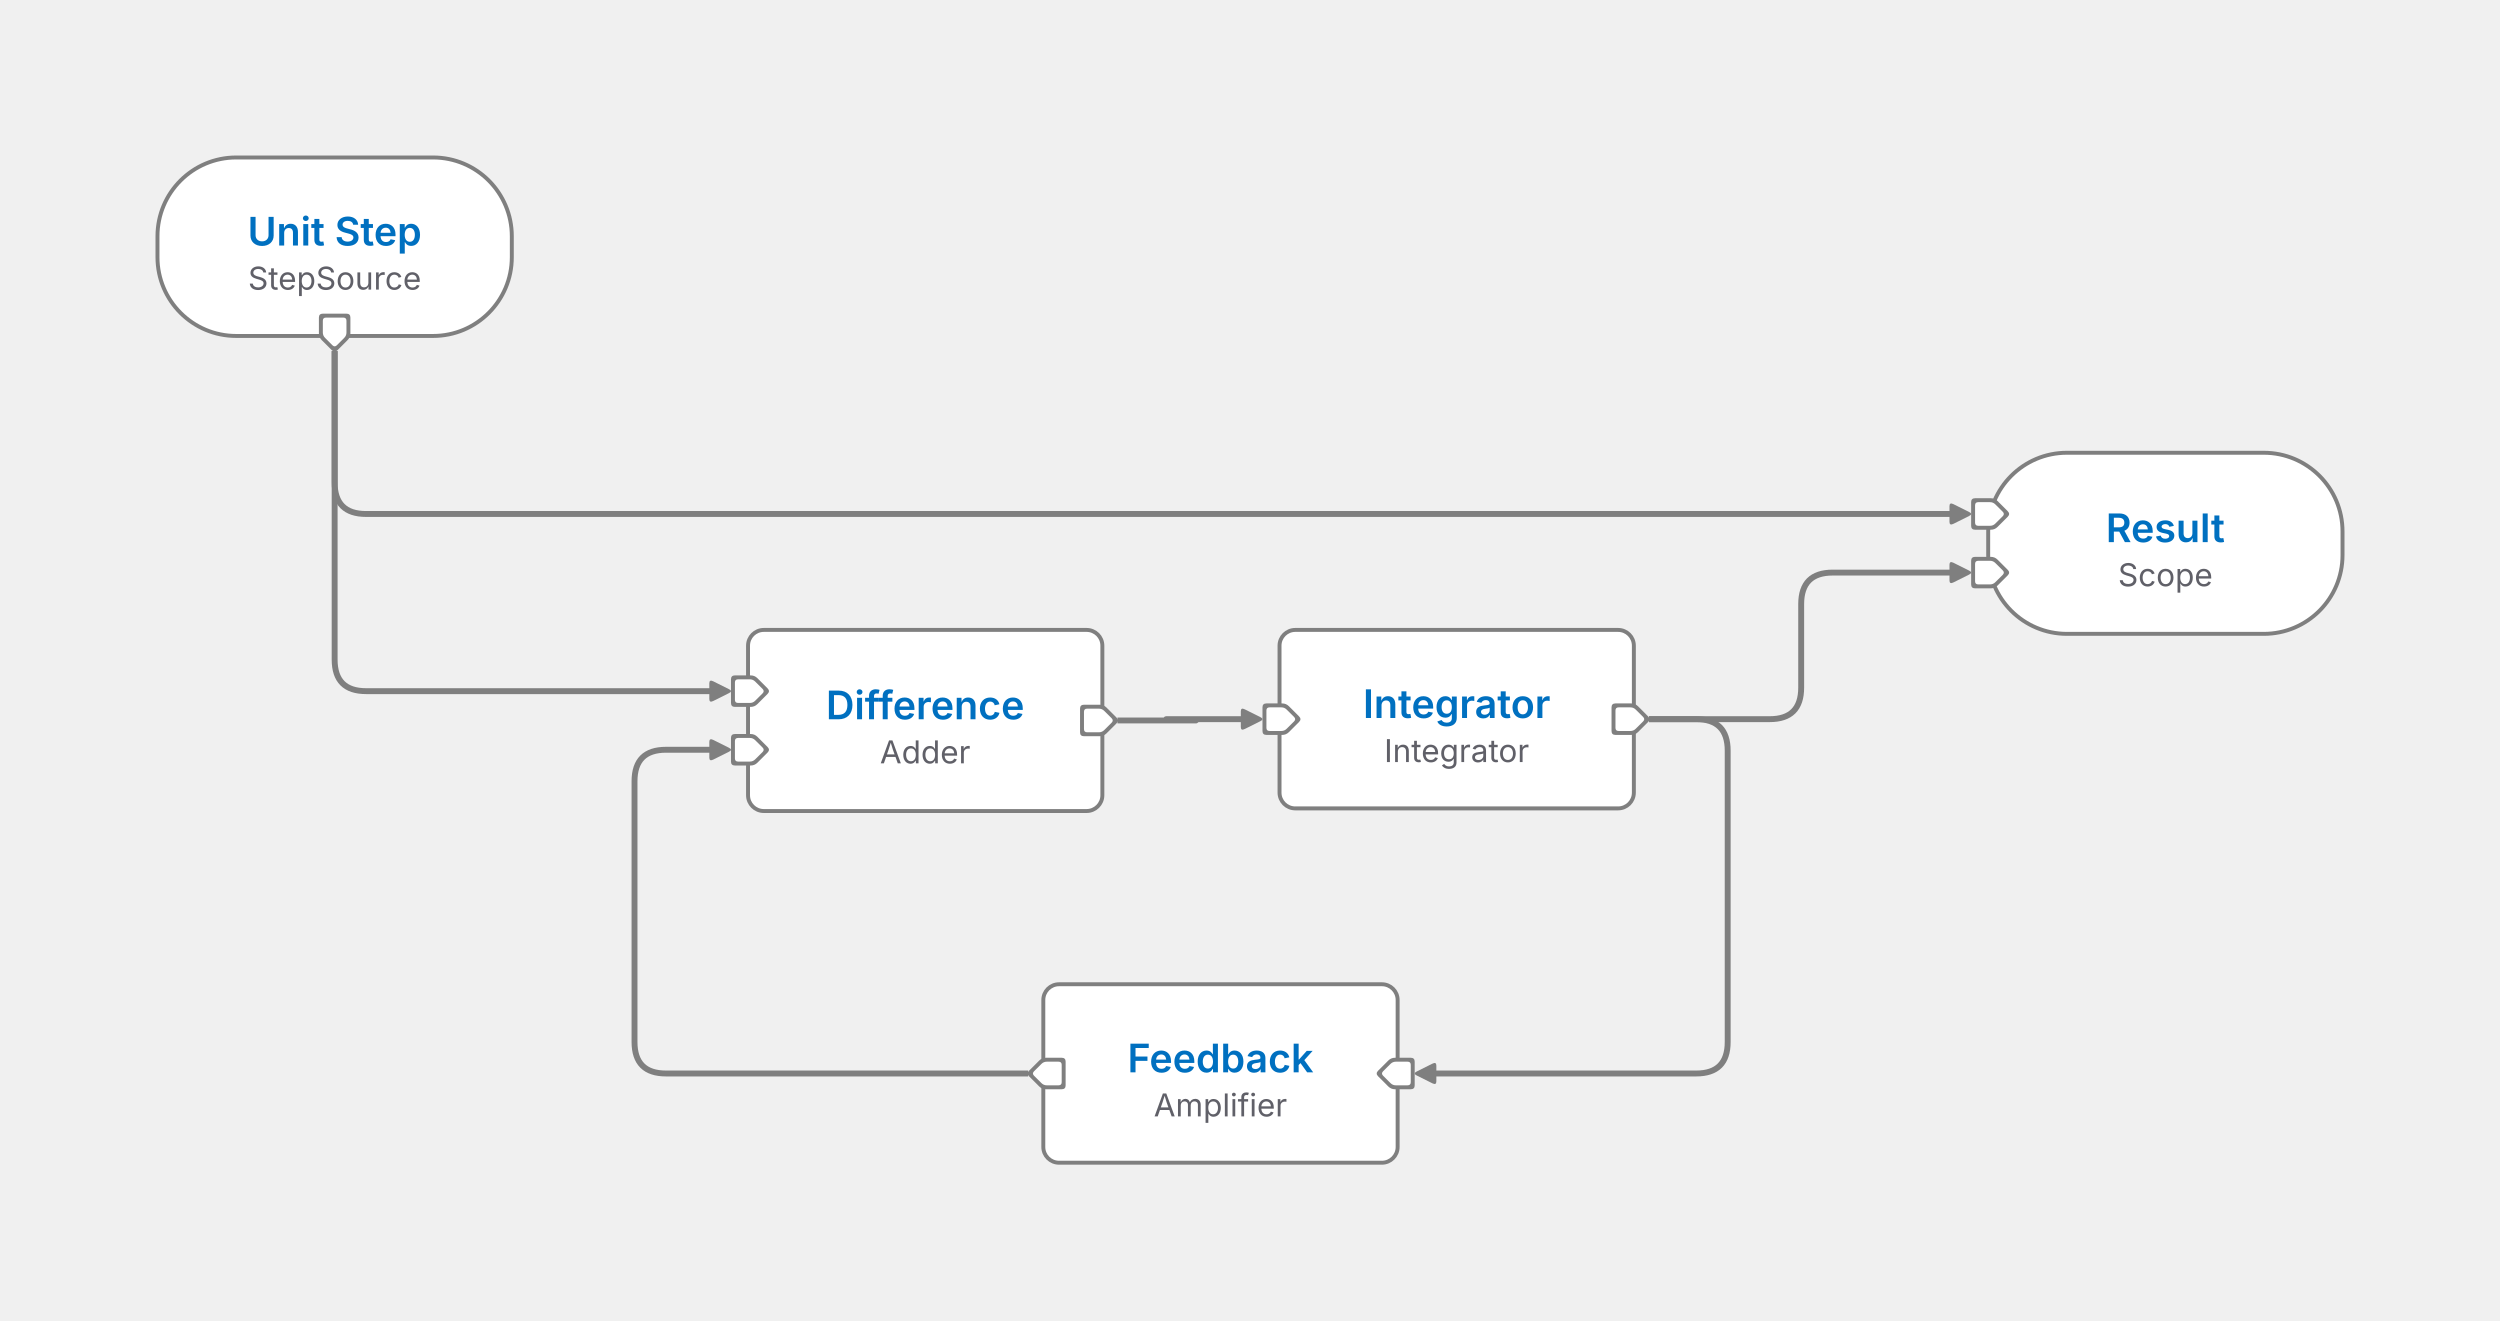
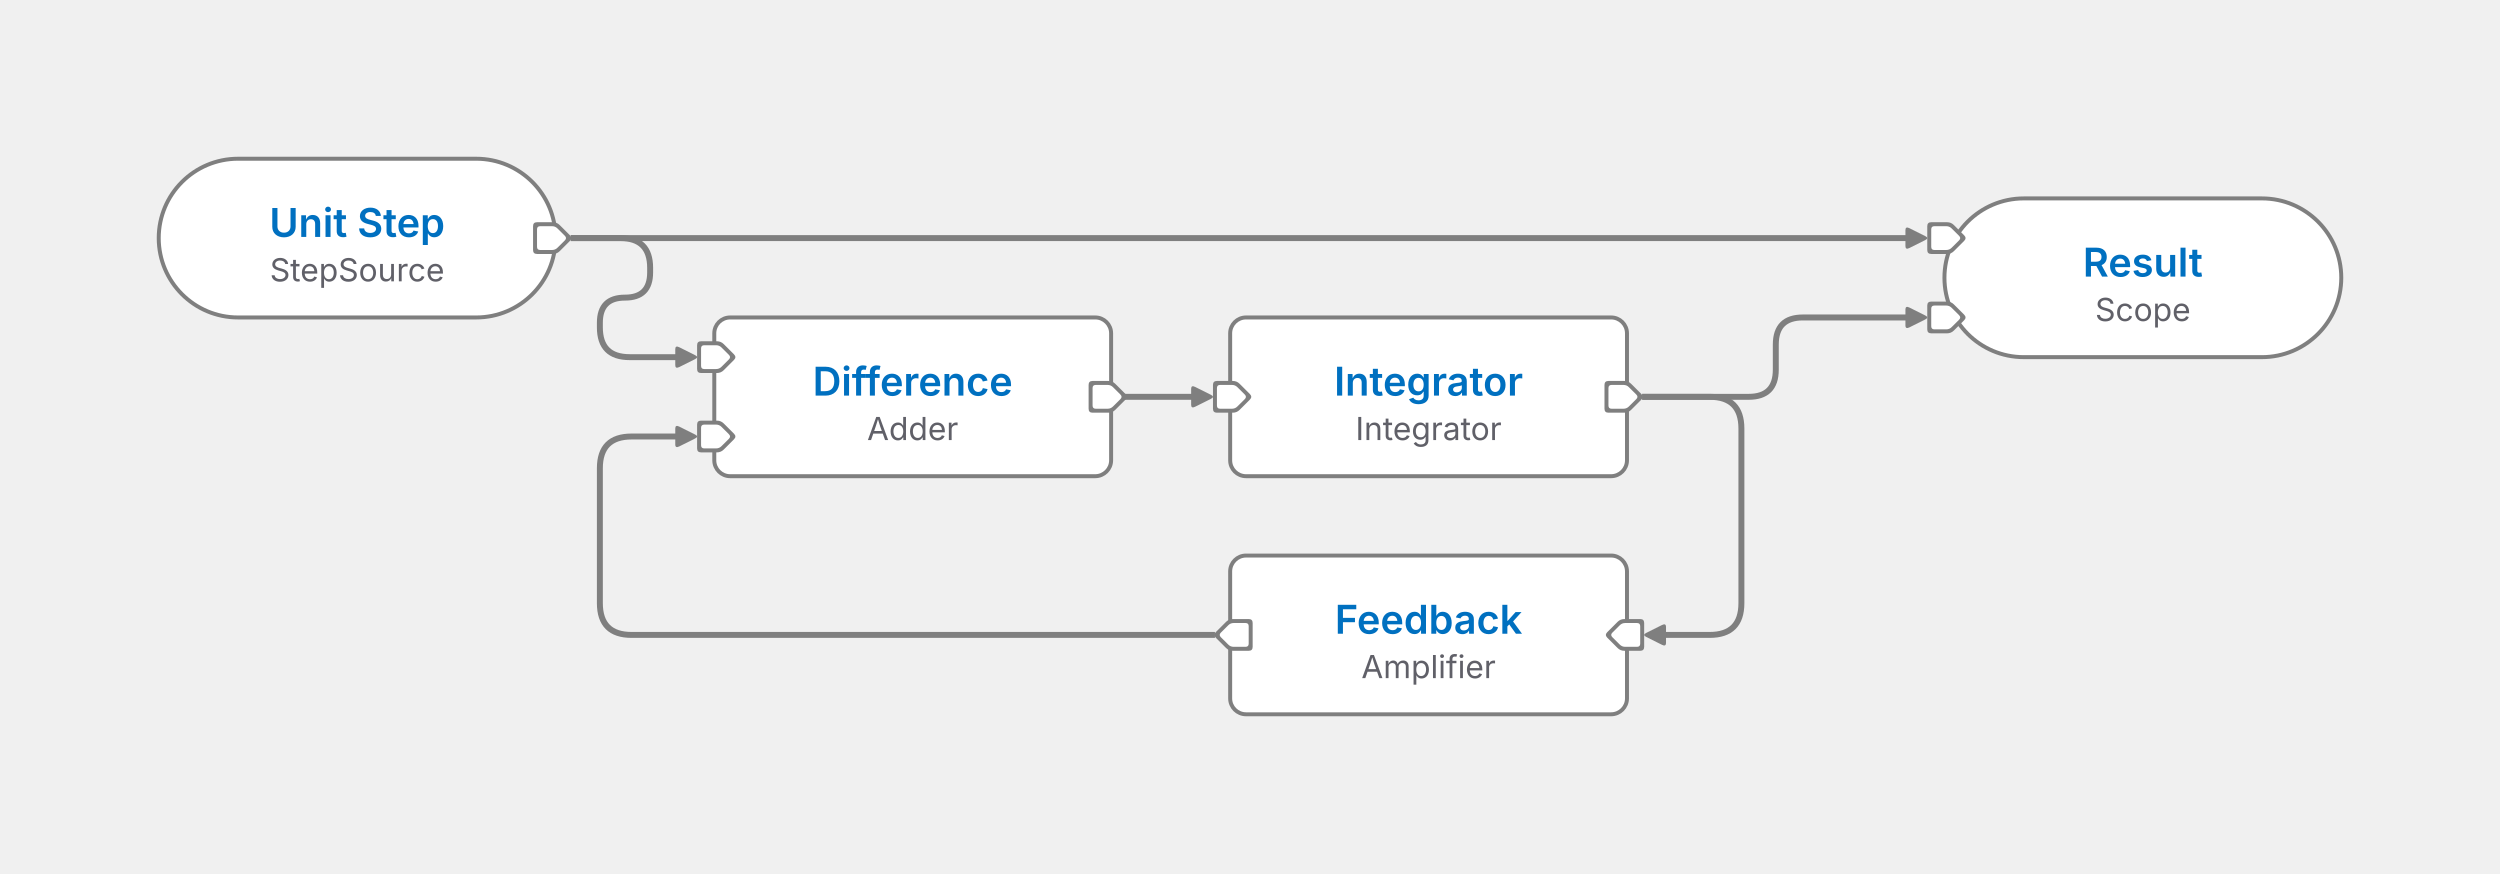
- <svg xmlns="http://www.w3.org/2000/svg" width="635" height="335.333" viewBox="635 230 635 335.333">
+ <svg xmlns="http://www.w3.org/2000/svg" width="630" height="220" viewBox="610 300 630 220">
  <g class="edges">
    <g class="edge">
-       <path d="M918.833 413L 938.75,413Q 938.833,413 938.833,412.917L 938.833,412.917Q 938.833,412.833 938.75,412.833L 931.25,412.833Q 931.167,412.833 931.167,412.75L 931.167,412.75Q 931.167,412.667 931.25,412.667L951.167 412.667" fill="none" stroke="#7F7F7F" stroke-width="1.5" />
-       <g transform="translate(951.1667, 412.6667) rotate(0) translate(5, 0)">
+       <path d="M893.833 400L913.833 400L913.833 400L891.167 400L891.167 400L911.167 400" fill="none" stroke="#7F7F7F" stroke-width="1.5" />
+       <g transform="translate(911.1667, 400) rotate(0) translate(5, 0)">
        <path d="M -5 -2.5 L -1 -0.5 Q 0 0 -1 0.5 L -5 2.5 Q -6 3 -6 2 L -6 -2 Q -6 -3 -5 -2.5 Z" fill="#7F7F7F" />
      </g>
    </g>
    <g class="edge">
-       <path d="M1053.833 412.667L 1065.833,412.667Q 1073.833,412.667 1073.833,420.667L 1073.833,494.667Q 1073.833,502.667 1065.833,502.667L1018.833 502.667L998.833 502.667" fill="none" stroke="#7F7F7F" stroke-width="1.5" />
-       <g transform="translate(998.8333, 502.6667) rotate(180) translate(5, 0)">
+       <path d="M1023.833 400L1028.833 400L 1040.833,400Q 1048.833,400 1048.833,408L 1048.833,452Q 1048.833,460 1040.833,460L1028.833 460" fill="none" stroke="#7F7F7F" stroke-width="1.5" />
+       <g transform="translate(1028.833, 460) rotate(180) translate(5, 0)">
        <path d="M -5 -2.5 L -1 -0.5 Q 0 0 -1 0.5 L -5 2.5 Q -6 3 -6 2 L -6 -2 Q -6 -3 -5 -2.5 Z" fill="#7F7F7F" />
      </g>
    </g>
    <g class="edge">
-       <path d="M896.167 502.667L876.167 502.667L 804.167,502.667Q 796.167,502.667 796.167,494.667L 796.167,428.438Q 796.167,420.438 804.167,420.438L816.167 420.438" fill="none" stroke="#7F7F7F" stroke-width="1.5" />
-       <g transform="translate(816.1667, 420.4375) rotate(0) translate(5, 0)">
+       <path d="M916.167 460L896.167 460L 769.167,460Q 761.167,460 761.167,452L 761.167,418Q 761.167,410 769.167,410L781.167 410" fill="none" stroke="#7F7F7F" stroke-width="1.5" />
+       <g transform="translate(781.1666, 410) rotate(0) translate(5, 0)">
        <path d="M -5 -2.5 L -1 -0.5 Q 0 0 -1 0.5 L -5 2.5 Q -6 3 -6 2 L -6 -2 Q -6 -3 -5 -2.5 Z" fill="#7F7F7F" />
      </g>
    </g>
    <g class="edge">
-       <path d="M720 319.167L720 339.167L 720,397.552Q 720,405.552 728,405.552L796.167 405.552L816.167 405.552" fill="none" stroke="#7F7F7F" stroke-width="1.5" />
-       <g transform="translate(816.1667, 405.5521) rotate(0) translate(5, 0)">
+       <path d="M753.833 360L 766.333,360Q 773.833,360 773.833,367.5L 773.833,368.667Q 773.833,375 767.5,375L 767.5,375Q 761.167,375 761.167,381.333L 761.167,382.5Q 761.167,390 768.667,390L781.167 390" fill="none" stroke="#7F7F7F" stroke-width="1.5" />
+       <g transform="translate(781.1666, 390) rotate(0) translate(5, 0)">
        <path d="M -5 -2.5 L -1 -0.5 Q 0 0 -1 0.5 L -5 2.5 Q -6 3 -6 2 L -6 -2 Q -6 -3 -5 -2.5 Z" fill="#7F7F7F" />
      </g>
    </g>
    <g class="edge">
-       <path d="M1053.833 412.667L1073.833 412.667L 1084.5,412.667Q 1092.5,412.667 1092.5,404.667L 1092.5,383.438Q 1092.5,375.438 1100.5,375.438L1111.167 375.438L1131.167 375.438" fill="none" stroke="#7F7F7F" stroke-width="1.5" />
-       <g transform="translate(1131.167, 375.4375) rotate(0) translate(5, 0)">
+       <path d="M1023.833 400L1043.833 400L 1050.667,400Q 1057.5,400 1057.5,393.167L 1057.5,386.833Q 1057.5,380 1064.333,380L1071.167 380L1091.167 380" fill="none" stroke="#7F7F7F" stroke-width="1.5" />
+       <g transform="translate(1091.167, 380) rotate(0) translate(5, 0)">
        <path d="M -5 -2.5 L -1 -0.5 Q 0 0 -1 0.5 L -5 2.5 Q -6 3 -6 2 L -6 -2 Q -6 -3 -5 -2.5 Z" fill="#7F7F7F" />
      </g>
    </g>
    <g class="edge">
-       <path d="M720 319.167L720 339.167L 720,352.552Q 720,360.552 728,360.552L1111.167 360.552L1131.167 360.552" fill="none" stroke="#7F7F7F" stroke-width="1.5" />
-       <g transform="translate(1131.167, 360.5521) rotate(0) translate(5, 0)">
+       <path d="M753.833 360L773.833 360L 922.5,360Q 922.5,360 922.5,360L 922.5,360Q 922.5,360 922.5,360L1071.167 360L1091.167 360" fill="none" stroke="#7F7F7F" stroke-width="1.5" />
+       <g transform="translate(1091.167, 360) rotate(0) translate(5, 0)">
        <path d="M -5 -2.5 L -1 -0.5 Q 0 0 -1 0.5 L -5 2.5 Q -6 3 -6 2 L -6 -2 Q -6 -3 -5 -2.5 Z" fill="#7F7F7F" />
      </g>
    </g>
  </g>
  <g class="nodes">
    <g class="node" data-id="c03d0b76-28b8-4406-8f0a-ef81b732854d">
-       <rect x="825" y="390" width="90" height="46" rx="4" fill="#ffffff" />
-       <rect x="825" y="390" width="90" height="46" rx="4" fill="none" stroke="#7F7F7F" stroke-width="1" />
-       <text x="870" y="409" text-anchor="middle" dominant-baseline="middle" fill="#0070C0" font-size="10" font-weight="600" font-family="system-ui, -apple-system, sans-serif">Difference</text>
-       <text x="870" y="421" text-anchor="middle" dominant-baseline="middle" fill="#606068" font-size="8" font-family="system-ui, -apple-system, sans-serif">Adder</text>
-       <g transform="translate(820.67, 401.55)">
+       <rect x="790" y="380" width="100" height="40" rx="4" fill="#ffffff" />
+       <rect x="790" y="380" width="100" height="40" rx="4" fill="none" stroke="#7F7F7F" stroke-width="1" />
+       <text x="840" y="396" text-anchor="middle" dominant-baseline="middle" fill="#0070C0" font-size="10" font-weight="600" font-family="system-ui, -apple-system, sans-serif">Difference</text>
+       <text x="840" y="408" text-anchor="middle" dominant-baseline="middle" fill="#606068" font-size="8" font-family="system-ui, -apple-system, sans-serif">Adder</text>
+       <g transform="translate(785.67, 386.00)">
        <path d="M 1.00 0.00 L 5.00 0.00 Q 6.00 0.00 6.71 0.71 L 9.29 3.29 Q 10.00 4.00 9.29 4.71 L 6.71 7.29 Q 6.00 8.00 5.00 8.00 L 1.00 8.00 Q 0.00 8.00 0.00 7.00 L 0.00 1.00 Q 0.00 0.00 1.00 0.00 Z" fill="#7F7F7F" />
        <path d="M 0.80 0.00 L 3.79 0.00 Q 4.59 0.00 5.15 0.57 L 7.02 2.43 Q 7.59 3.00 7.02 3.57 L 5.15 5.43 Q 4.59 6.00 3.79 6.00 L 0.80 6.00 Q 0.00 6.00 0.00 5.20 L 0.00 0.80 Q 0.00 0.00 0.80 0.00 Z" fill="#ffffff" transform="translate(1, 1)" />
      </g>
-       <g transform="translate(820.67, 416.44)">
+       <g transform="translate(785.67, 406.00)">
        <path d="M 1.00 0.00 L 5.00 0.00 Q 6.00 0.00 6.71 0.71 L 9.29 3.29 Q 10.00 4.00 9.29 4.71 L 6.71 7.29 Q 6.00 8.00 5.00 8.00 L 1.00 8.00 Q 0.00 8.00 0.00 7.00 L 0.00 1.00 Q 0.00 0.00 1.00 0.00 Z" fill="#7F7F7F" />
        <path d="M 0.80 0.00 L 3.79 0.00 Q 4.59 0.00 5.15 0.57 L 7.02 2.43 Q 7.59 3.00 7.02 3.57 L 5.15 5.43 Q 4.59 6.00 3.79 6.00 L 0.80 6.00 Q 0.00 6.00 0.00 5.20 L 0.00 0.80 Q 0.00 0.00 0.80 0.00 Z" fill="#ffffff" transform="translate(1, 1)" />
      </g>
-       <g transform="translate(909.33, 409.00)">
+       <g transform="translate(884.33, 396.00)">
        <path d="M 1.00 0.00 L 5.00 0.00 Q 6.00 0.00 6.71 0.71 L 9.29 3.29 Q 10.00 4.00 9.29 4.71 L 6.71 7.29 Q 6.00 8.00 5.00 8.00 L 1.00 8.00 Q 0.00 8.00 0.00 7.00 L 0.00 1.00 Q 0.00 0.00 1.00 0.00 Z" fill="#7F7F7F" />
        <path d="M 0.80 0.00 L 3.79 0.00 Q 4.59 0.00 5.15 0.57 L 7.02 2.43 Q 7.59 3.00 7.02 3.57 L 5.15 5.43 Q 4.59 6.00 3.79 6.00 L 0.80 6.00 Q 0.00 6.00 0.00 5.20 L 0.00 0.80 Q 0.00 0.00 0.80 0.00 Z" fill="#ffffff" transform="translate(1, 1)" />
      </g>
    </g>
    <g class="node" data-id="e0f91e8f-e0ec-48e5-a2eb-68bb72f6152f">
-       <rect x="900" y="480" width="90" height="45.333" rx="4" fill="#ffffff" />
-       <rect x="900" y="480" width="90" height="45.333" rx="4" fill="none" stroke="#7F7F7F" stroke-width="1" />
-       <text x="945" y="498.667" text-anchor="middle" dominant-baseline="middle" fill="#0070C0" font-size="10" font-weight="600" font-family="system-ui, -apple-system, sans-serif">Feedback</text>
-       <text x="945" y="510.667" text-anchor="middle" dominant-baseline="middle" fill="#606068" font-size="8" font-family="system-ui, -apple-system, sans-serif">Amplifier</text>
-       <g transform="translate(984.33, 498.67)">
+       <rect x="920" y="440" width="100" height="40" rx="4" fill="#ffffff" />
+       <rect x="920" y="440" width="100" height="40" rx="4" fill="none" stroke="#7F7F7F" stroke-width="1" />
+       <text x="970" y="456" text-anchor="middle" dominant-baseline="middle" fill="#0070C0" font-size="10" font-weight="600" font-family="system-ui, -apple-system, sans-serif">Feedback</text>
+       <text x="970" y="468" text-anchor="middle" dominant-baseline="middle" fill="#606068" font-size="8" font-family="system-ui, -apple-system, sans-serif">Amplifier</text>
+       <g transform="translate(1014.33, 456.00)">
        <path d="M 5.00 0.00 L 9.00 0.00 Q 10.00 0.00 10.00 1.00 L 10.00 7.00 Q 10.00 8.00 9.00 8.00 L 5.00 8.00 Q 4.00 8.00 3.29 7.29 L 0.71 4.71 Q 0.00 4.00 0.71 3.29 L 3.29 0.71 Q 4.00 0.00 5.00 0.00 Z" fill="#7F7F7F" />
        <path d="M 4.21 0.00 L 7.20 0.00 Q 8.00 0.00 8.00 0.80 L 8.00 5.20 Q 8.00 6.00 7.20 6.00 L 4.21 6.00 Q 3.41 6.00 2.85 5.43 L 0.98 3.57 Q 0.41 3.00 0.98 2.43 L 2.85 0.57 Q 3.41 0.00 4.21 0.00 Z" fill="#ffffff" transform="translate(1, 1)" />
      </g>
-       <g transform="translate(895.67, 498.67)">
+       <g transform="translate(915.67, 456.00)">
        <path d="M 5.00 0.00 L 9.00 0.00 Q 10.00 0.00 10.00 1.00 L 10.00 7.00 Q 10.00 8.00 9.00 8.00 L 5.00 8.00 Q 4.00 8.00 3.29 7.29 L 0.71 4.71 Q 0.00 4.00 0.71 3.29 L 3.29 0.71 Q 4.00 0.00 5.00 0.00 Z" fill="#7F7F7F" />
        <path d="M 4.21 0.00 L 7.20 0.00 Q 8.00 0.00 8.00 0.80 L 8.00 5.20 Q 8.00 6.00 7.20 6.00 L 4.21 6.00 Q 3.41 6.00 2.85 5.43 L 0.98 3.57 Q 0.41 3.00 0.98 2.43 L 2.85 0.57 Q 3.41 0.00 4.21 0.00 Z" fill="#ffffff" transform="translate(1, 1)" />
      </g>
    </g>
    <g class="node" data-id="353e895d-8dfa-4c17-a752-043d1fc38749">
-       <rect x="960" y="390" width="90" height="45.333" rx="4" fill="#ffffff" />
-       <rect x="960" y="390" width="90" height="45.333" rx="4" fill="none" stroke="#7F7F7F" stroke-width="1" />
-       <text x="1005" y="408.667" text-anchor="middle" dominant-baseline="middle" fill="#0070C0" font-size="10" font-weight="600" font-family="system-ui, -apple-system, sans-serif">Integrator</text>
-       <text x="1005" y="420.667" text-anchor="middle" dominant-baseline="middle" fill="#606068" font-size="8" font-family="system-ui, -apple-system, sans-serif">Integrator</text>
-       <g transform="translate(955.67, 408.67)">
+       <rect x="920" y="380" width="100" height="40" rx="4" fill="#ffffff" />
+       <rect x="920" y="380" width="100" height="40" rx="4" fill="none" stroke="#7F7F7F" stroke-width="1" />
+       <text x="970" y="396" text-anchor="middle" dominant-baseline="middle" fill="#0070C0" font-size="10" font-weight="600" font-family="system-ui, -apple-system, sans-serif">Integrator</text>
+       <text x="970" y="408" text-anchor="middle" dominant-baseline="middle" fill="#606068" font-size="8" font-family="system-ui, -apple-system, sans-serif">Integrator</text>
+       <g transform="translate(915.67, 396.00)">
        <path d="M 1.00 0.00 L 5.00 0.00 Q 6.00 0.00 6.71 0.71 L 9.29 3.29 Q 10.00 4.00 9.29 4.71 L 6.71 7.29 Q 6.00 8.00 5.00 8.00 L 1.00 8.00 Q 0.00 8.00 0.00 7.00 L 0.00 1.00 Q 0.00 0.00 1.00 0.00 Z" fill="#7F7F7F" />
        <path d="M 0.80 0.00 L 3.79 0.00 Q 4.59 0.00 5.15 0.57 L 7.02 2.43 Q 7.59 3.00 7.02 3.57 L 5.15 5.43 Q 4.59 6.00 3.79 6.00 L 0.80 6.00 Q 0.00 6.00 0.00 5.20 L 0.00 0.80 Q 0.00 0.00 0.80 0.00 Z" fill="#ffffff" transform="translate(1, 1)" />
      </g>
-       <g transform="translate(1044.33, 408.67)">
-         <path d="M 1.00 0.00 L 5.00 0.00 Q 6.00 0.00 6.71 0.71 L 9.29 3.29 Q 10.00 4.00 9.29 4.71 L 6.71 7.29 Q 6.00 8.00 5.00 8.00 L 1.00 8.00 Q 0.00 8.00 0.00 7.00 L 0.00 1.00 Q 0.00 0.00 1.00 0.00 Z" fill="#7F7F7F" />
-         <path d="M 0.80 0.00 L 3.79 0.00 Q 4.59 0.00 5.15 0.57 L 7.02 2.43 Q 7.59 3.00 7.02 3.57 L 5.15 5.43 Q 4.59 6.00 3.79 6.00 L 0.80 6.00 Q 0.00 6.00 0.00 5.20 L 0.00 0.80 Q 0.00 0.00 0.80 0.00 Z" fill="#ffffff" transform="translate(1, 1)" />
-       </g>
-     </g>
-     <g class="node" data-id="c196290c-d86e-473b-b4a9-e1fac84cce98">
-       <rect x="1140" y="345" width="90" height="46" rx="20" fill="#ffffff" />
-       <rect x="1140" y="345" width="90" height="46" rx="20" fill="none" stroke="#7F7F7F" stroke-width="1" />
-       <text x="1185" y="364" text-anchor="middle" dominant-baseline="middle" fill="#0070C0" font-size="10" font-weight="600" font-family="system-ui, -apple-system, sans-serif">Result</text>
-       <text x="1185" y="376" text-anchor="middle" dominant-baseline="middle" fill="#606068" font-size="8" font-family="system-ui, -apple-system, sans-serif">Scope</text>
-       <g transform="translate(1135.67, 356.55)">
-         <path d="M 1.00 0.00 L 5.00 0.00 Q 6.00 0.00 6.71 0.71 L 9.29 3.29 Q 10.00 4.00 9.29 4.71 L 6.71 7.29 Q 6.00 8.00 5.00 8.00 L 1.00 8.00 Q 0.00 8.00 0.00 7.00 L 0.00 1.00 Q 0.00 0.00 1.00 0.00 Z" fill="#7F7F7F" />
-         <path d="M 0.80 0.00 L 3.79 0.00 Q 4.59 0.00 5.15 0.57 L 7.02 2.43 Q 7.59 3.00 7.02 3.57 L 5.15 5.43 Q 4.59 6.00 3.79 6.00 L 0.80 6.00 Q 0.00 6.00 0.00 5.20 L 0.00 0.80 Q 0.00 0.00 0.80 0.00 Z" fill="#ffffff" transform="translate(1, 1)" />
-       </g>
-       <g transform="translate(1135.67, 371.44)">
+       <g transform="translate(1014.33, 396.00)">
        <path d="M 1.00 0.00 L 5.00 0.00 Q 6.00 0.00 6.71 0.71 L 9.29 3.29 Q 10.00 4.00 9.29 4.71 L 6.71 7.29 Q 6.00 8.00 5.00 8.00 L 1.00 8.00 Q 0.00 8.00 0.00 7.00 L 0.00 1.00 Q 0.00 0.00 1.00 0.00 Z" fill="#7F7F7F" />
        <path d="M 0.80 0.00 L 3.79 0.00 Q 4.59 0.00 5.15 0.57 L 7.02 2.43 Q 7.59 3.00 7.02 3.57 L 5.15 5.43 Q 4.59 6.00 3.79 6.00 L 0.80 6.00 Q 0.00 6.00 0.00 5.20 L 0.00 0.80 Q 0.00 0.00 0.80 0.00 Z" fill="#ffffff" transform="translate(1, 1)" />
      </g>
    </g>
    <g class="node" data-id="fa58ae1f-437a-4e9e-bf12-9c6b0ccb52e9">
-       <rect x="675" y="270" width="90" height="45.333" rx="20" fill="#ffffff" />
-       <rect x="675" y="270" width="90" height="45.333" rx="20" fill="none" stroke="#7F7F7F" stroke-width="1" />
-       <text x="720" y="288.667" text-anchor="middle" dominant-baseline="middle" fill="#0070C0" font-size="10" font-weight="600" font-family="system-ui, -apple-system, sans-serif">Unit Step</text>
-       <text x="720" y="300.667" text-anchor="middle" dominant-baseline="middle" fill="#606068" font-size="8" font-family="system-ui, -apple-system, sans-serif">StepSource</text>
-       <g transform="translate(716.00, 309.67)">
-         <path d="M 1.00 0.00 L 7.00 0.00 Q 8.00 0.00 8.00 1.00 L 8.00 5.00 Q 8.00 6.00 7.29 6.71 L 4.71 9.29 Q 4.00 10.00 3.29 9.29 L 0.71 6.71 Q 0.00 6.00 0.00 5.00 L 0.00 1.00 Q 0.00 0.00 1.00 0.00 Z" fill="#7F7F7F" />
-         <path d="M 0.80 0.00 L 5.20 0.00 Q 6.00 0.00 6.00 0.80 L 6.00 3.79 Q 6.00 4.59 5.43 5.15 L 3.57 7.02 Q 3.00 7.59 2.43 7.02 L 0.57 5.15 Q 0.00 4.59 0.00 3.79 L 0.00 0.80 Q 0.00 0.00 0.80 0.00 Z" fill="#ffffff" transform="translate(1, 1)" />
+       <rect x="650" y="340" width="100" height="40" rx="20" fill="#ffffff" />
+       <rect x="650" y="340" width="100" height="40" rx="20" fill="none" stroke="#7F7F7F" stroke-width="1" />
+       <text x="700" y="356" text-anchor="middle" dominant-baseline="middle" fill="#0070C0" font-size="10" font-weight="600" font-family="system-ui, -apple-system, sans-serif">Unit Step</text>
+       <text x="700" y="368" text-anchor="middle" dominant-baseline="middle" fill="#606068" font-size="8" font-family="system-ui, -apple-system, sans-serif">StepSource</text>
+       <g transform="translate(744.33, 356.00)">
+         <path d="M 1.00 0.00 L 5.00 0.00 Q 6.00 0.00 6.71 0.71 L 9.29 3.29 Q 10.00 4.00 9.29 4.71 L 6.71 7.29 Q 6.00 8.00 5.00 8.00 L 1.00 8.00 Q 0.00 8.00 0.00 7.00 L 0.00 1.00 Q 0.00 0.00 1.00 0.00 Z" fill="#7F7F7F" />
+         <path d="M 0.80 0.00 L 3.79 0.00 Q 4.59 0.00 5.15 0.57 L 7.02 2.43 Q 7.59 3.00 7.02 3.57 L 5.15 5.43 Q 4.59 6.00 3.79 6.00 L 0.80 6.00 Q 0.00 6.00 0.00 5.20 L 0.00 0.80 Q 0.00 0.00 0.80 0.00 Z" fill="#ffffff" transform="translate(1, 1)" />
+       </g>
+     </g>
+     <g class="node" data-id="c584e30b-577b-4e0d-86f5-19f53f93e697">
+       <rect x="1100" y="350" width="100" height="40" rx="20" fill="#ffffff" />
+       <rect x="1100" y="350" width="100" height="40" rx="20" fill="none" stroke="#7F7F7F" stroke-width="1" />
+       <text x="1150" y="366" text-anchor="middle" dominant-baseline="middle" fill="#0070C0" font-size="10" font-weight="600" font-family="system-ui, -apple-system, sans-serif">Result</text>
+       <text x="1150" y="378" text-anchor="middle" dominant-baseline="middle" fill="#606068" font-size="8" font-family="system-ui, -apple-system, sans-serif">Scope</text>
+       <g transform="translate(1095.67, 356.00)">
+         <path d="M 1.00 0.00 L 5.00 0.00 Q 6.00 0.00 6.71 0.71 L 9.29 3.29 Q 10.00 4.00 9.29 4.71 L 6.71 7.29 Q 6.00 8.00 5.00 8.00 L 1.00 8.00 Q 0.00 8.00 0.00 7.00 L 0.00 1.00 Q 0.00 0.00 1.00 0.00 Z" fill="#7F7F7F" />
+         <path d="M 0.80 0.00 L 3.79 0.00 Q 4.59 0.00 5.15 0.57 L 7.02 2.43 Q 7.59 3.00 7.02 3.57 L 5.15 5.43 Q 4.59 6.00 3.79 6.00 L 0.80 6.00 Q 0.00 6.00 0.00 5.20 L 0.00 0.80 Q 0.00 0.00 0.80 0.00 Z" fill="#ffffff" transform="translate(1, 1)" />
+       </g>
+       <g transform="translate(1095.67, 376.00)">
+         <path d="M 1.00 0.00 L 5.00 0.00 Q 6.00 0.00 6.71 0.71 L 9.29 3.29 Q 10.00 4.00 9.29 4.71 L 6.71 7.29 Q 6.00 8.00 5.00 8.00 L 1.00 8.00 Q 0.00 8.00 0.00 7.00 L 0.00 1.00 Q 0.00 0.00 1.00 0.00 Z" fill="#7F7F7F" />
+         <path d="M 0.80 0.00 L 3.79 0.00 Q 4.59 0.00 5.15 0.57 L 7.02 2.43 Q 7.59 3.00 7.02 3.57 L 5.15 5.43 Q 4.59 6.00 3.79 6.00 L 0.80 6.00 Q 0.00 6.00 0.00 5.20 L 0.00 0.80 Q 0.00 0.00 0.80 0.00 Z" fill="#ffffff" transform="translate(1, 1)" />
      </g>
    </g>
  </g>
</svg>
